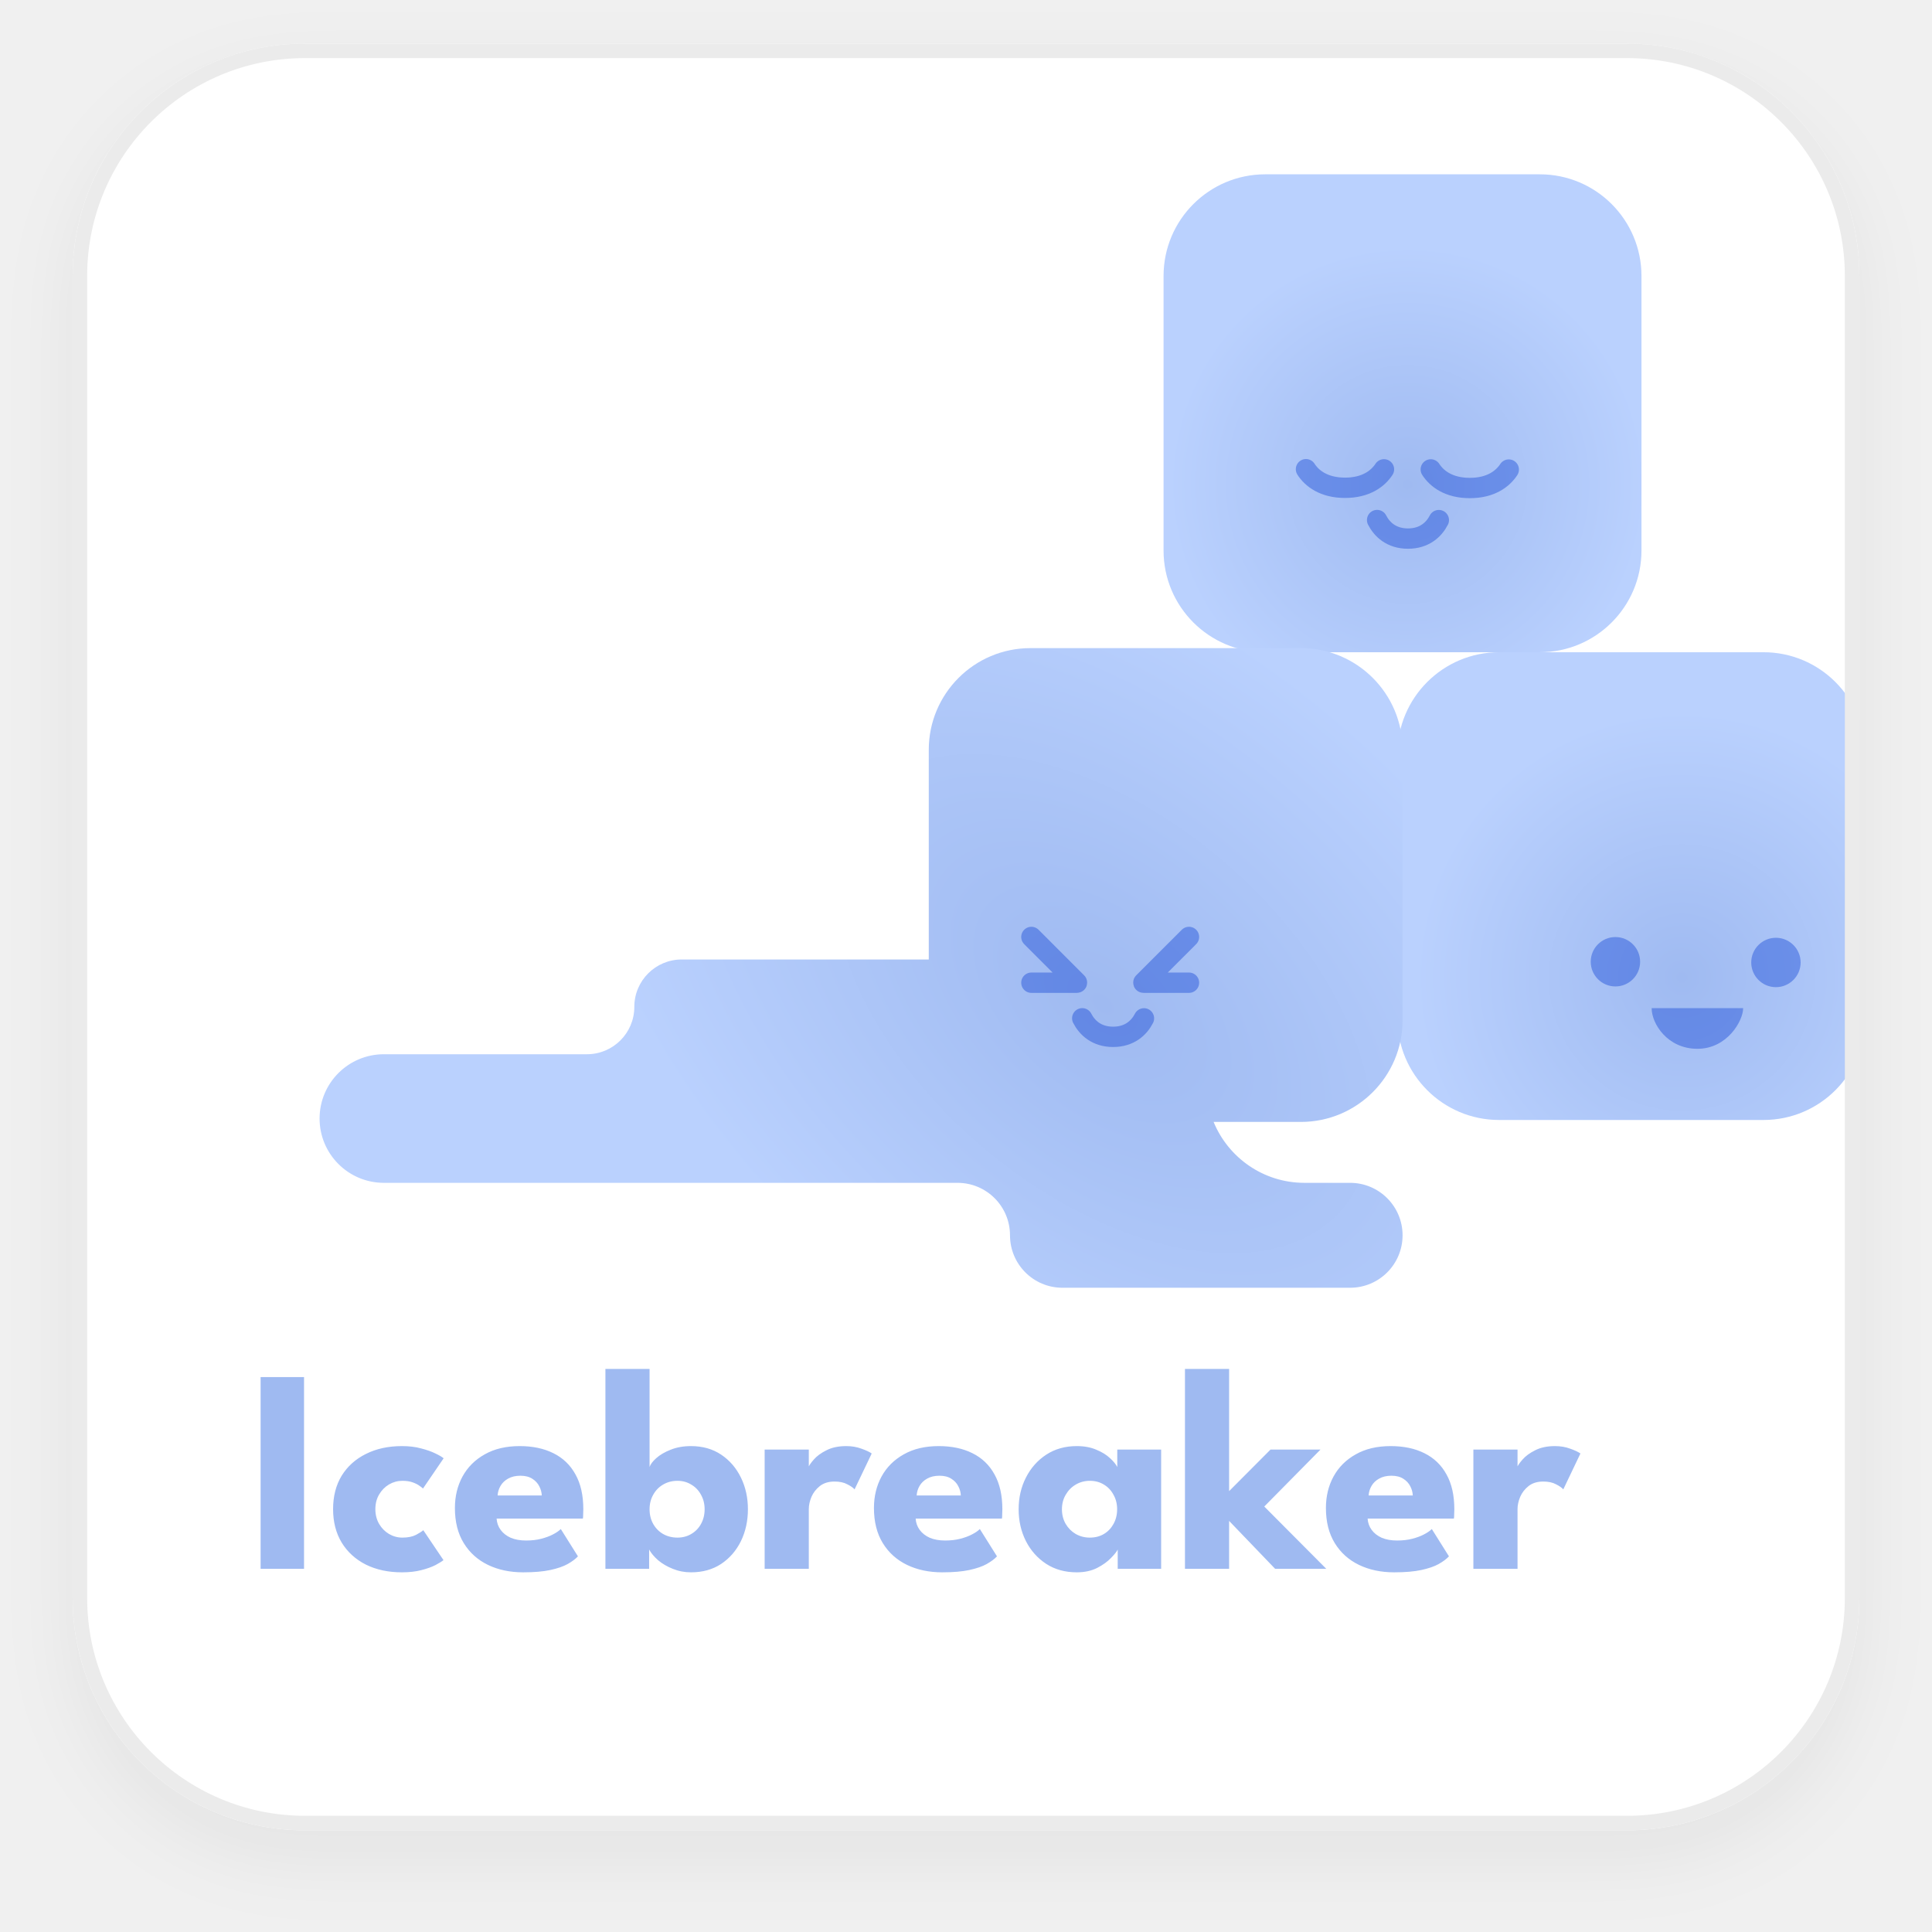
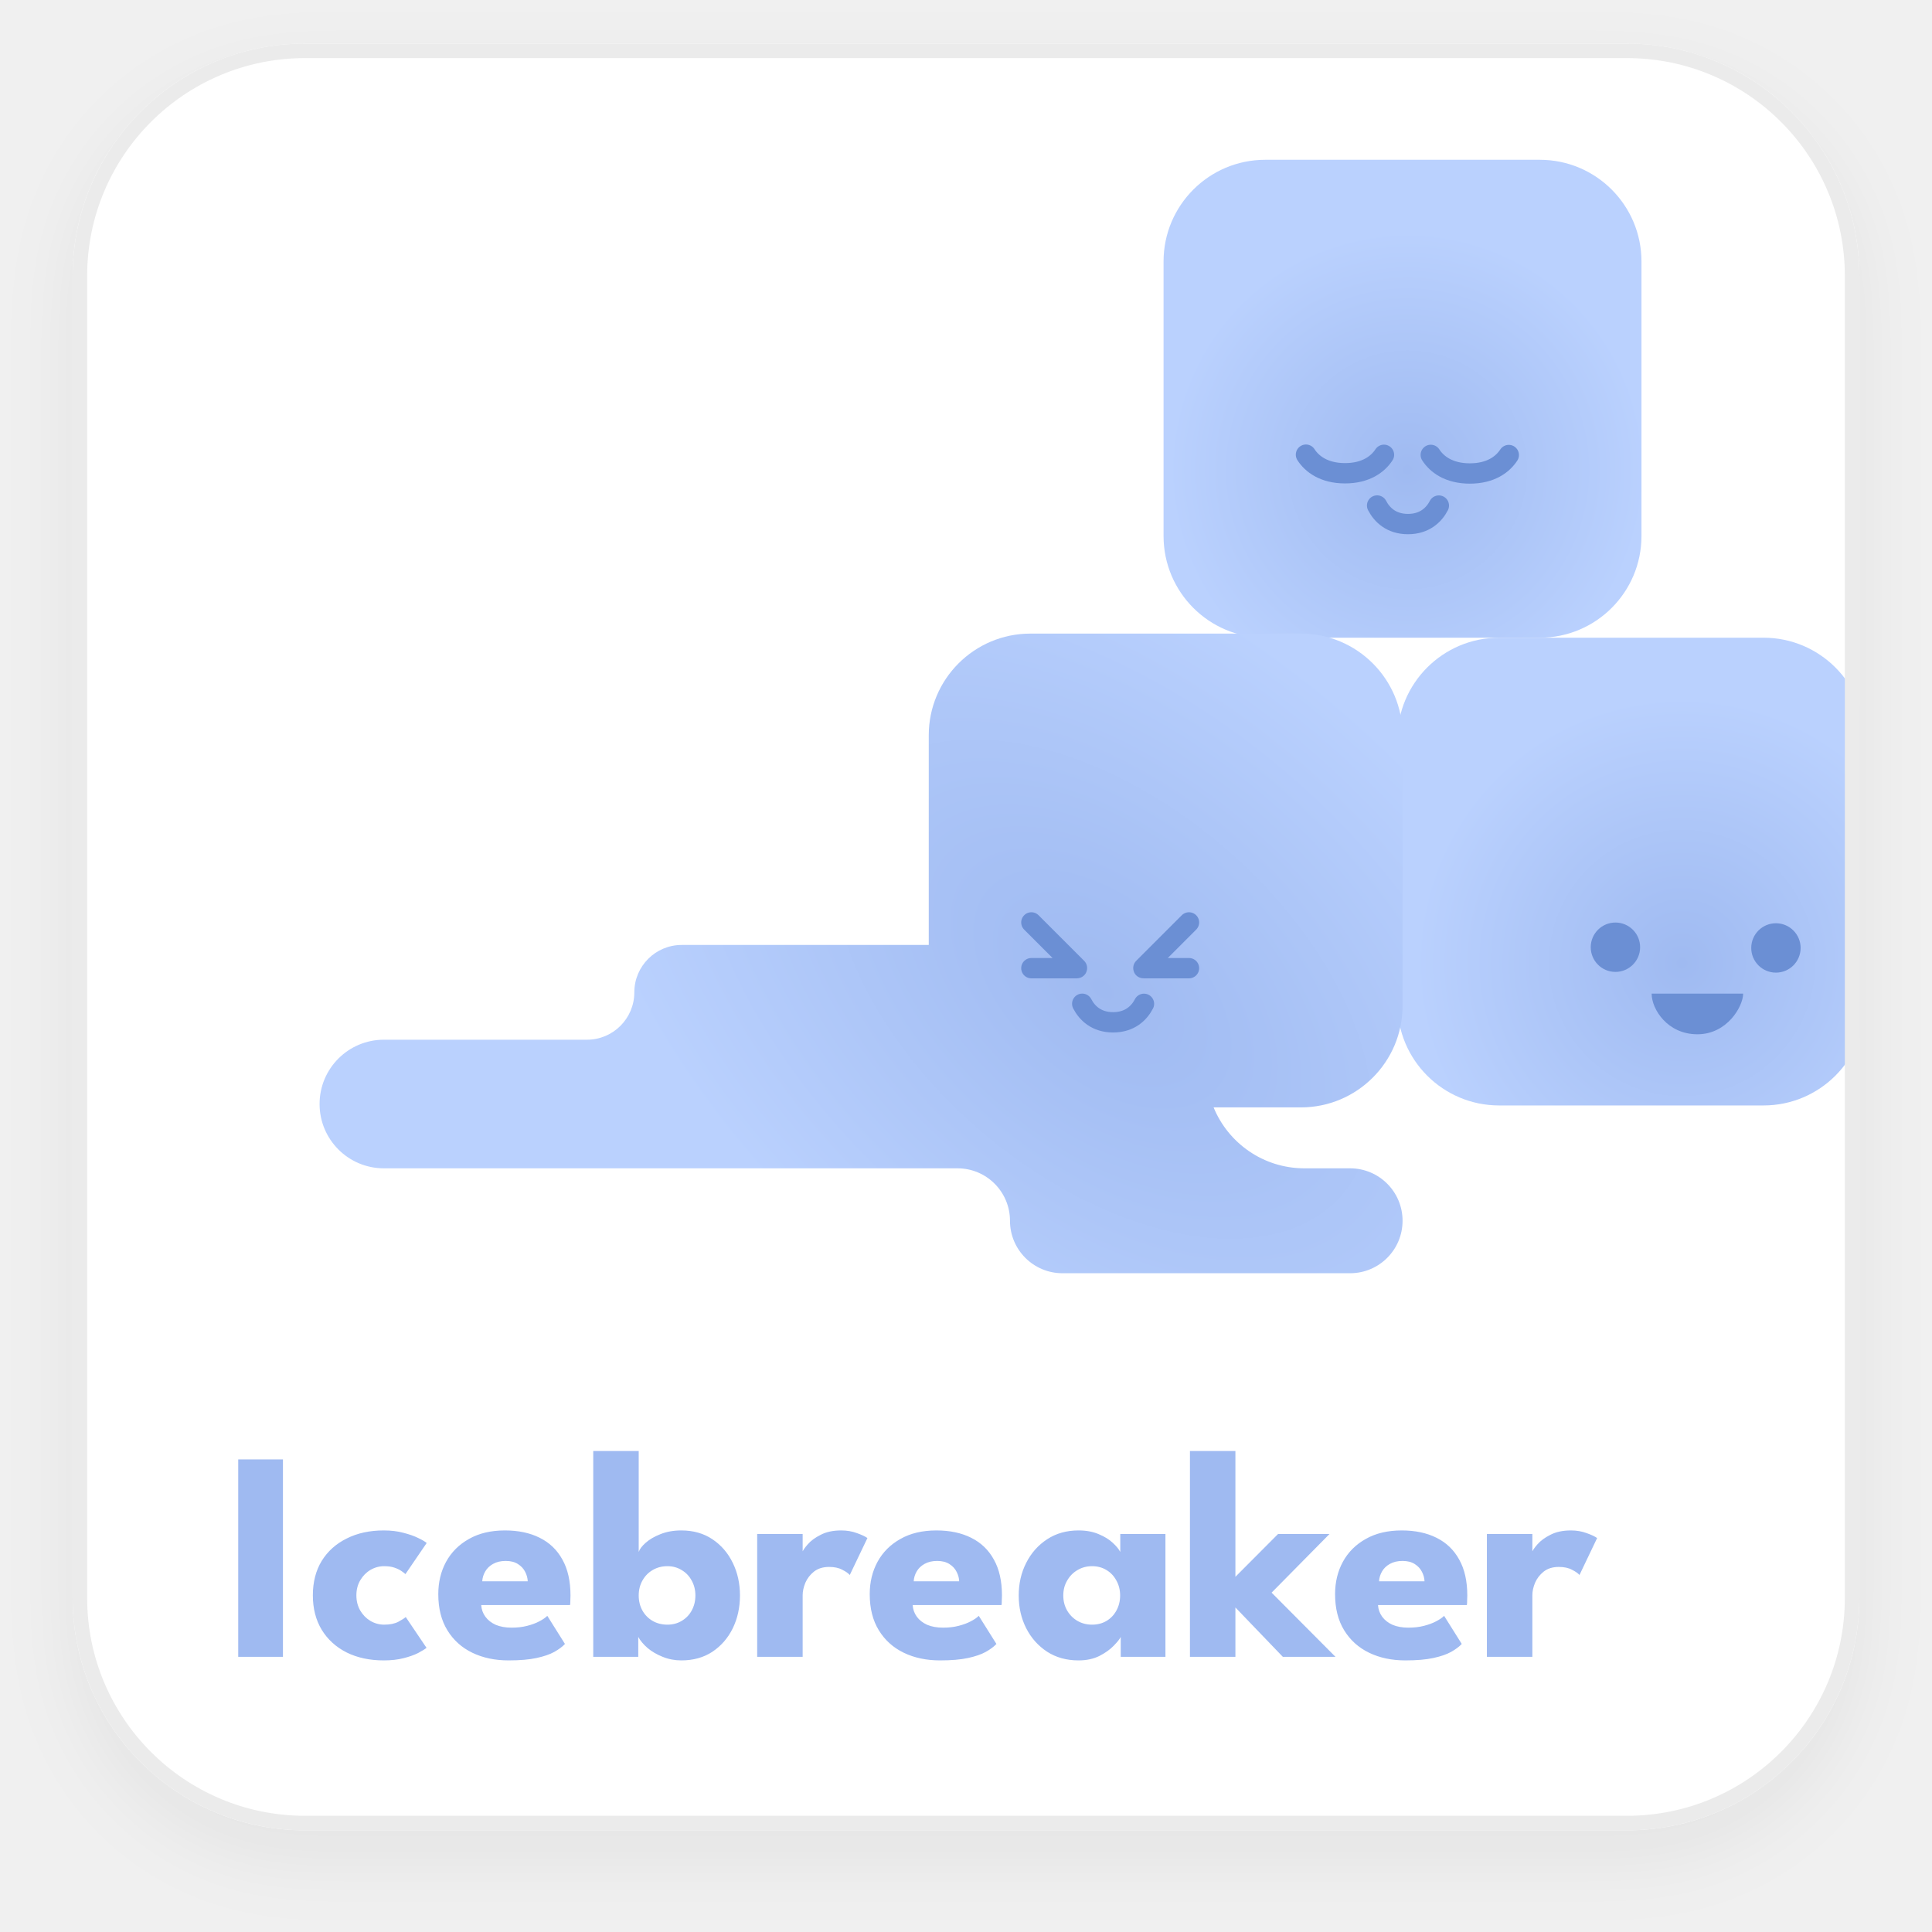
<svg xmlns="http://www.w3.org/2000/svg" width="133" height="133" viewBox="0 0 133 133" fill="none">
-   <g filter="url(#filter0_d_1247_12489)">
-     <g clip-path="url(#clip0_1247_12489)">
+   <g filter="url(#filter0_d_ib)">
+     <g clip-path="url(#clip0_ib)">
      <rect x="5" y="3" width="123" height="123" rx="16" fill="white" />
-       <path d="M17.94 94.8H20.93V108H17.94V94.8ZM27.7 105.85C28.08 105.85 28.393 105.787 28.64 105.66C28.887 105.527 29.053 105.42 29.14 105.34L30.53 107.4C30.424 107.487 30.24 107.6 29.98 107.74C29.72 107.873 29.393 107.99 29 108.09C28.613 108.19 28.17 108.24 27.67 108.24C26.73 108.24 25.904 108.063 25.19 107.71C24.477 107.35 23.92 106.843 23.52 106.19C23.127 105.537 22.93 104.77 22.93 103.89C22.93 103.003 23.127 102.237 23.52 101.59C23.92 100.943 24.477 100.443 25.19 100.09C25.904 99.73 26.73 99.55 27.67 99.55C28.163 99.55 28.604 99.603 28.99 99.71C29.384 99.81 29.713 99.927 29.98 100.06C30.247 100.187 30.433 100.297 30.54 100.39L29.12 102.47C29.073 102.423 28.987 102.357 28.86 102.27C28.74 102.183 28.584 102.107 28.39 102.04C28.197 101.973 27.967 101.94 27.7 101.94C27.373 101.94 27.067 102.023 26.78 102.19C26.5 102.357 26.273 102.587 26.1 102.88C25.927 103.173 25.84 103.51 25.84 103.89C25.84 104.27 25.927 104.61 26.1 104.91C26.273 105.203 26.5 105.433 26.78 105.6C27.067 105.767 27.373 105.85 27.7 105.85ZM34.186 104.54C34.206 104.833 34.299 105.093 34.466 105.32C34.632 105.547 34.862 105.727 35.156 105.86C35.456 105.987 35.809 106.05 36.216 106.05C36.602 106.05 36.949 106.01 37.256 105.93C37.569 105.85 37.839 105.75 38.066 105.63C38.299 105.51 38.479 105.387 38.606 105.26L39.786 107.14C39.619 107.32 39.382 107.497 39.076 107.67C38.776 107.837 38.379 107.973 37.886 108.08C37.392 108.187 36.769 108.24 36.016 108.24C35.109 108.24 34.302 108.07 33.596 107.73C32.889 107.39 32.332 106.89 31.926 106.23C31.519 105.57 31.316 104.763 31.316 103.81C31.316 103.01 31.489 102.29 31.836 101.65C32.189 101.003 32.699 100.493 33.366 100.12C34.032 99.74 34.836 99.55 35.776 99.55C36.669 99.55 37.442 99.713 38.096 100.04C38.756 100.367 39.262 100.853 39.616 101.5C39.976 102.14 40.156 102.94 40.156 103.9C40.156 103.953 40.152 104.06 40.146 104.22C40.146 104.38 40.139 104.487 40.126 104.54H34.186ZM37.296 102.95C37.289 102.737 37.232 102.527 37.126 102.32C37.019 102.107 36.859 101.933 36.646 101.8C36.432 101.66 36.159 101.59 35.826 101.59C35.492 101.59 35.209 101.657 34.976 101.79C34.749 101.917 34.576 102.083 34.456 102.29C34.336 102.497 34.269 102.717 34.256 102.95H37.296ZM41.677 108V94.24H44.717V100.99C44.777 100.803 44.93 100.6 45.177 100.38C45.43 100.153 45.76 99.96 46.167 99.8C46.58 99.633 47.047 99.55 47.567 99.55C48.367 99.55 49.06 99.747 49.647 100.14C50.233 100.533 50.687 101.06 51.007 101.72C51.327 102.373 51.487 103.1 51.487 103.9C51.487 104.7 51.327 105.43 51.007 106.09C50.687 106.743 50.233 107.267 49.647 107.66C49.06 108.047 48.367 108.24 47.567 108.24C47.127 108.24 46.71 108.16 46.317 108C45.93 107.847 45.593 107.65 45.307 107.41C45.027 107.163 44.82 106.917 44.687 106.67V108H41.677ZM48.507 103.9C48.507 103.527 48.423 103.193 48.257 102.9C48.097 102.6 47.873 102.367 47.587 102.2C47.307 102.027 46.99 101.94 46.637 101.94C46.27 101.94 45.94 102.027 45.647 102.2C45.36 102.367 45.133 102.6 44.967 102.9C44.8 103.193 44.717 103.527 44.717 103.9C44.717 104.273 44.8 104.61 44.967 104.91C45.133 105.203 45.36 105.433 45.647 105.6C45.94 105.767 46.27 105.85 46.637 105.85C46.99 105.85 47.307 105.767 47.587 105.6C47.873 105.433 48.097 105.203 48.257 104.91C48.423 104.61 48.507 104.273 48.507 103.9ZM55.679 108H52.639V99.79H55.679V101.06H55.629C55.682 100.907 55.812 100.713 56.019 100.48C56.225 100.24 56.515 100.027 56.889 99.84C57.262 99.647 57.719 99.55 58.259 99.55C58.639 99.55 58.989 99.61 59.309 99.73C59.629 99.843 59.862 99.953 60.009 100.06L58.829 102.53C58.735 102.417 58.569 102.3 58.329 102.18C58.095 102.053 57.802 101.99 57.449 101.99C57.042 101.99 56.705 102.093 56.439 102.3C56.179 102.507 55.985 102.757 55.859 103.05C55.739 103.343 55.679 103.62 55.679 103.88V108ZM63.033 104.54C63.053 104.833 63.147 105.093 63.313 105.32C63.48 105.547 63.71 105.727 64.003 105.86C64.303 105.987 64.657 106.05 65.063 106.05C65.45 106.05 65.797 106.01 66.103 105.93C66.417 105.85 66.687 105.75 66.913 105.63C67.147 105.51 67.327 105.387 67.453 105.26L68.633 107.14C68.467 107.32 68.23 107.497 67.923 107.67C67.623 107.837 67.227 107.973 66.733 108.08C66.24 108.187 65.617 108.24 64.863 108.24C63.957 108.24 63.15 108.07 62.443 107.73C61.737 107.39 61.18 106.89 60.773 106.23C60.367 105.57 60.163 104.763 60.163 103.81C60.163 103.01 60.337 102.29 60.683 101.65C61.037 101.003 61.547 100.493 62.213 100.12C62.88 99.74 63.683 99.55 64.623 99.55C65.517 99.55 66.29 99.713 66.943 100.04C67.603 100.367 68.11 100.853 68.463 101.5C68.823 102.14 69.003 102.94 69.003 103.9C69.003 103.953 69 104.06 68.993 104.22C68.993 104.38 68.987 104.487 68.973 104.54H63.033ZM66.143 102.95C66.137 102.737 66.08 102.527 65.973 102.32C65.867 102.107 65.707 101.933 65.493 101.8C65.28 101.66 65.007 101.59 64.673 101.59C64.34 101.59 64.057 101.657 63.823 101.79C63.597 101.917 63.423 102.083 63.303 102.29C63.183 102.497 63.117 102.717 63.103 102.95H66.143ZM76.944 108V106.67C76.884 106.803 76.731 106.997 76.484 107.25C76.244 107.503 75.924 107.733 75.524 107.94C75.124 108.14 74.658 108.24 74.124 108.24C73.324 108.24 72.624 108.047 72.024 107.66C71.424 107.267 70.958 106.743 70.624 106.09C70.291 105.43 70.124 104.7 70.124 103.9C70.124 103.1 70.291 102.373 70.624 101.72C70.958 101.06 71.424 100.533 72.024 100.14C72.624 99.747 73.324 99.55 74.124 99.55C74.638 99.55 75.088 99.633 75.474 99.8C75.861 99.96 76.174 100.153 76.414 100.38C76.654 100.6 76.821 100.803 76.914 100.99V99.79H79.934V108H76.944ZM73.104 103.9C73.104 104.273 73.191 104.61 73.364 104.91C73.538 105.203 73.768 105.433 74.054 105.6C74.348 105.767 74.671 105.85 75.024 105.85C75.391 105.85 75.714 105.767 75.994 105.6C76.274 105.433 76.494 105.203 76.654 104.91C76.821 104.61 76.904 104.273 76.904 103.9C76.904 103.527 76.821 103.193 76.654 102.9C76.494 102.6 76.274 102.367 75.994 102.2C75.714 102.027 75.391 101.94 75.024 101.94C74.671 101.94 74.348 102.027 74.054 102.2C73.768 102.367 73.538 102.6 73.364 102.9C73.191 103.193 73.104 103.527 73.104 103.9ZM87.463 99.79H90.903L87.033 103.71L91.303 108H87.783L84.613 104.7V108H81.573V94.24H84.613V102.65L87.463 99.79ZM94.147 104.54C94.167 104.833 94.26 105.093 94.427 105.32C94.593 105.547 94.823 105.727 95.117 105.86C95.417 105.987 95.77 106.05 96.177 106.05C96.563 106.05 96.91 106.01 97.217 105.93C97.53 105.85 97.8 105.75 98.027 105.63C98.26 105.51 98.44 105.387 98.567 105.26L99.747 107.14C99.58 107.32 99.343 107.497 99.037 107.67C98.737 107.837 98.34 107.973 97.847 108.08C97.353 108.187 96.73 108.24 95.977 108.24C95.07 108.24 94.263 108.07 93.557 107.73C92.85 107.39 92.293 106.89 91.887 106.23C91.48 105.57 91.277 104.763 91.277 103.81C91.277 103.01 91.45 102.29 91.797 101.65C92.15 101.003 92.66 100.493 93.327 100.12C93.993 99.74 94.797 99.55 95.737 99.55C96.63 99.55 97.403 99.713 98.057 100.04C98.717 100.367 99.223 100.853 99.577 101.5C99.937 102.14 100.117 102.94 100.117 103.9C100.117 103.953 100.113 104.06 100.107 104.22C100.107 104.38 100.1 104.487 100.087 104.54H94.147ZM97.257 102.95C97.25 102.737 97.193 102.527 97.087 102.32C96.98 102.107 96.82 101.933 96.607 101.8C96.393 101.66 96.12 101.59 95.787 101.59C95.453 101.59 95.17 101.657 94.937 101.79C94.71 101.917 94.537 102.083 94.417 102.29C94.297 102.497 94.23 102.717 94.217 102.95H97.257ZM104.468 108H101.428V99.79H104.468V101.06H104.418C104.471 100.907 104.601 100.713 104.808 100.48C105.014 100.24 105.304 100.027 105.678 99.84C106.051 99.647 106.508 99.55 107.048 99.55C107.428 99.55 107.778 99.61 108.098 99.73C108.418 99.843 108.651 99.953 108.798 100.06L107.618 102.53C107.524 102.417 107.358 102.3 107.118 102.18C106.884 102.053 106.591 101.99 106.238 101.99C105.831 101.99 105.494 102.093 105.228 102.3C104.968 102.507 104.774 102.757 104.648 103.05C104.528 103.343 104.468 103.62 104.468 103.88V108Z" fill="#9FBAF1" />
-       <rect x="96.2" y="44.9" width="32.2" height="32.2" rx="7" fill="url(#paint0_radial_1247_12489)" />
-       <g style="mix-blend-mode:multiply">
-         <circle cx="111.207" cy="66.207" r="1.7" transform="rotate(0.256274 111.207 66.2074)" fill="#9FBAF1" />
+       <g transform="translate(22, 11) scale(0.70)">
+         <rect x="106" y="47" width="46" height="46" rx="10" fill="url(#paint0_radial_ib)" />
+         <circle cx="127.439" cy="77.439" r="2.428" transform="rotate(0.256274 127.439 77.4392)" fill="#6B8FD4" />
+         <circle cx="143.223" cy="77.51" r="2.428" transform="rotate(0.256274 143.223 77.5097)" fill="#6B8FD4" />
+         <path d="M139.99 82H131.01C131.004 82 131 82.004 131 82.01C131.007 83.549 132.561 86 135.5 86C138.438 86 139.992 83.245 140 82.01C140 82.004 139.996 82 139.99 82Z" fill="#6B8FD4" />
+         <rect x="83" y="0" width="47" height="47" rx="10" fill="url(#paint1_radial_ib)" />
+         <path d="M116.951 29.036C116.358 29.945 115.175 30.854 113.11 30.85C111.045 30.846 109.867 29.934 109.279 29.022" stroke="#6B8FD4" stroke-width="2" stroke-linecap="round" />
+         <path d="M104.677 29.014C104.084 29.923 102.901 30.832 100.836 30.828C98.771 30.824 97.593 29.912 97.005 29" stroke="#6B8FD4" stroke-width="2" stroke-linecap="round" />
+         <path d="M110.073 34.006C109.605 34.916 108.67 35.826 107.035 35.824C105.401 35.823 104.468 34.911 104.002 34" stroke="#6B8FD4" stroke-width="2" stroke-linecap="round" />
+         <path d="M96.505 46.596C102.028 46.596 106.505 51.073 106.505 56.596V83.191C106.505 88.714 102.028 93.191 96.505 93.191H87.921C89.363 96.706 92.818 99.183 96.853 99.183H101.346C104.195 99.183 106.505 101.492 106.505 104.341C106.505 107.19 104.195 109.5 101.346 109.5H73.056C70.207 109.5 67.897 107.19 67.897 104.341C67.896 101.492 65.587 99.183 62.738 99.183H6.323C2.831 99.182 0 96.351 0 92.858C0 89.366 2.831 86.535 6.323 86.535H26.293C28.866 86.535 30.953 84.448 30.953 81.875C30.953 79.302 33.039 77.216 35.612 77.216H59.909V56.596C59.909 51.073 64.386 46.596 69.909 46.596H96.505Z" fill="url(#paint2_radial_ib)" />
+         <path d="M81.073 83.006C80.605 83.916 79.67 84.826 78.035 84.824C76.401 84.823 75.468 83.911 75.002 83" stroke="#6B8FD4" stroke-width="2" stroke-linecap="round" />
+         <path d="M70 75L74.483 79.483C74.489 79.489 74.485 79.5 74.476 79.5H70" stroke="#6B8FD4" stroke-width="2" stroke-linecap="round" />
+         <path d="M85.5 75L81.017 79.483C81.011 79.489 81.015 79.5 81.024 79.5H85.5" stroke="#6B8FD4" stroke-width="2" stroke-linecap="round" />
      </g>
-       <g style="mix-blend-mode:multiply">
-         <circle cx="122.256" cy="66.257" r="1.7" transform="rotate(0.256274 122.256 66.2567)" fill="#9FBAF1" />
-       </g>
-       <g style="mix-blend-mode:multiply">
-         <path d="M119.993 69.4H113.707C113.703 69.4 113.7 69.403 113.7 69.407C113.705 70.484 114.793 72.2 116.85 72.2C118.907 72.2 119.995 70.272 120 69.407C120 69.403 119.997 69.4 119.993 69.4Z" fill="#9FBAF1" />
-       </g>
-       <rect x="80.1" y="12" width="32.9" height="32.9" rx="7" fill="url(#paint1_radial_1247_12489)" />
-       <g style="mix-blend-mode:multiply">
-         <path d="M103.865 32.325C103.45 32.962 102.622 33.598 101.177 33.595C99.731 33.593 98.907 32.954 98.495 32.315" stroke="#9FBAF1" stroke-width="1.4" stroke-linecap="round" />
-       </g>
-       <g style="mix-blend-mode:multiply">
-         <path d="M95.274 32.31C94.859 32.946 94.031 33.582 92.585 33.58C91.139 33.577 90.315 32.938 89.904 32.3" stroke="#9FBAF1" stroke-width="1.4" stroke-linecap="round" />
-       </g>
-       <g style="mix-blend-mode:multiply">
-         <path d="M99.05 35.804C98.723 36.442 98.068 37.078 96.924 37.077C95.78 37.076 95.127 36.438 94.801 35.8" stroke="#9FBAF1" stroke-width="1.4" stroke-linecap="round" />
-       </g>
-       <path d="M89.554 44.617C93.42 44.617 96.554 47.751 96.554 51.617V70.234C96.554 74.1 93.42 77.234 89.554 77.234H83.545C84.555 79.694 86.973 81.427 89.797 81.427H92.943C94.937 81.428 96.554 83.044 96.554 85.039C96.554 87.033 94.937 88.65 92.943 88.65H73.139C71.145 88.65 69.529 87.033 69.529 85.039C69.529 83.044 67.912 81.428 65.917 81.427H26.427C23.982 81.427 22 79.445 22 77.001C22 74.556 23.982 72.574 26.427 72.574H40.406C42.207 72.574 43.667 71.114 43.667 69.312C43.667 67.511 45.128 66.052 46.929 66.052H63.937V51.617C63.937 47.751 67.071 44.617 70.937 44.617H89.554Z" fill="url(#paint2_radial_1247_12489)" />
-       <g style="mix-blend-mode:multiply">
-         <path d="M78.751 70.104C78.424 70.742 77.769 71.378 76.625 71.377C75.481 71.376 74.828 70.738 74.502 70.1" stroke="#9FBAF1" stroke-width="1.4" stroke-linecap="round" />
-       </g>
-       <g style="mix-blend-mode:multiply">
-         <path d="M71.001 64.5L74.138 67.638C74.143 67.642 74.14 67.65 74.134 67.65H71.001" stroke="#9FBAF1" stroke-width="1.4" stroke-linecap="round" />
-       </g>
-       <g style="mix-blend-mode:multiply">
-         <path d="M81.85 64.5L78.712 67.638C78.708 67.642 78.711 67.65 78.717 67.65H81.85" stroke="#9FBAF1" stroke-width="1.4" stroke-linecap="round" />
+       <g transform="translate(-1.2, 80) scale(0.792)" fill="#9FBAF1">
+         <path d="M22.222 25.84H26.109V43H22.222V25.84ZM34.91 40.205C35.404 40.205 35.812 40.123 36.132 39.958C36.453 39.785 36.669 39.646 36.782 39.542L38.589 42.22C38.45 42.333 38.212 42.48 37.874 42.662C37.536 42.835 37.111 42.987 36.6 43.117C36.097 43.247 35.521 43.312 34.871 43.312C33.649 43.312 32.575 43.082 31.647 42.623C30.72 42.155 29.996 41.496 29.476 40.647C28.965 39.798 28.709 38.801 28.709 37.657C28.709 36.504 28.965 35.508 29.476 34.667C29.996 33.826 30.72 33.176 31.647 32.717C32.575 32.249 33.649 32.015 34.871 32.015C35.513 32.015 36.084 32.084 36.587 32.223C37.099 32.353 37.528 32.505 37.874 32.678C38.221 32.843 38.464 32.986 38.602 33.107L36.756 35.811C36.696 35.75 36.583 35.664 36.418 35.551C36.262 35.438 36.059 35.339 35.807 35.252C35.556 35.165 35.257 35.122 34.91 35.122C34.486 35.122 34.087 35.23 33.714 35.447C33.35 35.664 33.056 35.963 32.83 36.344C32.605 36.725 32.492 37.163 32.492 37.657C32.492 38.151 32.605 38.593 32.83 38.983C33.056 39.364 33.35 39.663 33.714 39.88C34.087 40.097 34.486 40.205 34.91 40.205ZM43.342 38.502C43.367 38.883 43.489 39.221 43.706 39.516C43.922 39.811 44.221 40.045 44.602 40.218C44.992 40.383 45.452 40.465 45.98 40.465C46.483 40.465 46.934 40.413 47.333 40.309C47.74 40.205 48.091 40.075 48.386 39.919C48.689 39.763 48.923 39.603 49.087 39.438L50.621 41.882C50.405 42.116 50.097 42.346 49.699 42.571C49.309 42.788 48.793 42.965 48.151 43.104C47.51 43.243 46.7 43.312 45.721 43.312C44.542 43.312 43.493 43.091 42.575 42.649C41.656 42.207 40.932 41.557 40.404 40.699C39.875 39.841 39.611 38.792 39.611 37.553C39.611 36.513 39.836 35.577 40.286 34.745C40.746 33.904 41.409 33.241 42.276 32.756C43.142 32.262 44.187 32.015 45.408 32.015C46.57 32.015 47.575 32.227 48.425 32.652C49.282 33.077 49.941 33.709 50.401 34.55C50.868 35.382 51.102 36.422 51.102 37.67C51.102 37.739 51.098 37.878 51.09 38.086C51.09 38.294 51.081 38.433 51.063 38.502H43.342ZM47.385 36.435C47.376 36.158 47.302 35.885 47.163 35.616C47.025 35.339 46.817 35.113 46.539 34.94C46.262 34.758 45.907 34.667 45.474 34.667C45.04 34.667 44.672 34.754 44.368 34.927C44.074 35.092 43.849 35.308 43.693 35.577C43.536 35.846 43.45 36.132 43.432 36.435H47.385ZM53.08 43V25.112H57.032V33.887C57.11 33.644 57.309 33.38 57.63 33.094C57.959 32.799 58.388 32.548 58.917 32.34C59.454 32.123 60.061 32.015 60.737 32.015C61.777 32.015 62.678 32.271 63.441 32.782C64.203 33.293 64.793 33.978 65.209 34.836C65.625 35.685 65.833 36.63 65.833 37.67C65.833 38.71 65.625 39.659 65.209 40.517C64.793 41.366 64.203 42.047 63.441 42.558C62.678 43.061 61.777 43.312 60.737 43.312C60.165 43.312 59.623 43.208 59.112 43C58.609 42.801 58.171 42.545 57.799 42.233C57.435 41.912 57.166 41.592 56.993 41.271V43H53.08ZM61.959 37.67C61.959 37.185 61.85 36.751 61.634 36.37C61.426 35.98 61.135 35.677 60.763 35.46C60.399 35.235 59.987 35.122 59.528 35.122C59.051 35.122 58.622 35.235 58.241 35.46C57.868 35.677 57.573 35.98 57.357 36.37C57.14 36.751 57.032 37.185 57.032 37.67C57.032 38.155 57.14 38.593 57.357 38.983C57.573 39.364 57.868 39.663 58.241 39.88C58.622 40.097 59.051 40.205 59.528 40.205C59.987 40.205 60.399 40.097 60.763 39.88C61.135 39.663 61.426 39.364 61.634 38.983C61.85 38.593 61.959 38.155 61.959 37.67ZM71.282 43H67.33V32.327H71.282V33.978H71.217C71.287 33.779 71.456 33.527 71.724 33.224C71.993 32.912 72.37 32.635 72.855 32.392C73.341 32.141 73.934 32.015 74.636 32.015C75.13 32.015 75.585 32.093 76.001 32.249C76.417 32.396 76.721 32.539 76.911 32.678L75.377 35.889C75.256 35.742 75.039 35.59 74.727 35.434C74.424 35.269 74.043 35.187 73.583 35.187C73.055 35.187 72.617 35.321 72.27 35.59C71.932 35.859 71.681 36.184 71.516 36.565C71.36 36.946 71.282 37.306 71.282 37.644V43ZM80.844 38.502C80.87 38.883 80.991 39.221 81.207 39.516C81.424 39.811 81.723 40.045 82.105 40.218C82.495 40.383 82.954 40.465 83.483 40.465C83.985 40.465 84.436 40.413 84.835 40.309C85.242 40.205 85.593 40.075 85.888 39.919C86.191 39.763 86.425 39.603 86.59 39.438L88.124 41.882C87.907 42.116 87.599 42.346 87.201 42.571C86.811 42.788 86.295 42.965 85.653 43.104C85.012 43.243 84.202 43.312 83.222 43.312C82.044 43.312 80.995 43.091 80.076 42.649C79.158 42.207 78.434 41.557 77.906 40.699C77.377 39.841 77.112 38.792 77.112 37.553C77.112 36.513 77.338 35.577 77.788 34.745C78.248 33.904 78.911 33.241 79.778 32.756C80.644 32.262 81.689 32.015 82.91 32.015C84.072 32.015 85.077 32.227 85.927 32.652C86.784 33.077 87.443 33.709 87.903 34.55C88.371 35.382 88.605 36.422 88.605 37.67C88.605 37.739 88.6 37.878 88.591 38.086C88.591 38.294 88.583 38.433 88.566 38.502H80.844ZM84.886 36.435C84.878 36.158 84.804 35.885 84.665 35.616C84.527 35.339 84.319 35.113 84.041 34.94C83.764 34.758 83.409 34.667 82.975 34.667C82.542 34.667 82.174 34.754 81.871 34.927C81.576 35.092 81.35 35.308 81.195 35.577C81.038 35.846 80.952 36.132 80.934 36.435H84.886ZM98.928 43V41.271C98.85 41.444 98.65 41.696 98.33 42.025C98.018 42.354 97.602 42.653 97.082 42.922C96.562 43.182 95.955 43.312 95.262 43.312C94.222 43.312 93.312 43.061 92.532 42.558C91.752 42.047 91.145 41.366 90.712 40.517C90.278 39.659 90.062 38.71 90.062 37.67C90.062 36.63 90.278 35.685 90.712 34.836C91.145 33.978 91.752 33.293 92.532 32.782C93.312 32.271 94.222 32.015 95.262 32.015C95.929 32.015 96.514 32.123 97.017 32.34C97.519 32.548 97.927 32.799 98.239 33.094C98.551 33.38 98.767 33.644 98.889 33.887V32.327H102.815V43H98.928ZM93.936 37.67C93.936 38.155 94.048 38.593 94.274 38.983C94.499 39.364 94.798 39.663 95.171 39.88C95.552 40.097 95.972 40.205 96.432 40.205C96.908 40.205 97.329 40.097 97.693 39.88C98.057 39.663 98.343 39.364 98.551 38.983C98.767 38.593 98.876 38.155 98.876 37.67C98.876 37.185 98.767 36.751 98.551 36.37C98.343 35.98 98.057 35.677 97.693 35.46C97.329 35.235 96.908 35.122 96.432 35.122C95.972 35.122 95.552 35.235 95.171 35.46C94.798 35.677 94.499 35.98 94.274 36.37C94.048 36.751 93.936 37.185 93.936 37.67ZM112.602 32.327H117.074L112.043 37.423L117.594 43H113.018L108.897 38.71V43H104.945V25.112H108.897V36.045L112.602 32.327ZM121.291 38.502C121.317 38.883 121.438 39.221 121.655 39.516C121.871 39.811 122.17 40.045 122.552 40.218C122.942 40.383 123.401 40.465 123.93 40.465C124.432 40.465 124.883 40.413 125.282 40.309C125.689 40.205 126.04 40.075 126.335 39.919C126.638 39.763 126.872 39.603 127.037 39.438L128.571 41.882C128.354 42.116 128.046 42.346 127.648 42.571C127.258 42.788 126.742 42.965 126.101 43.104C125.459 43.243 124.649 43.312 123.67 43.312C122.491 43.312 121.442 43.091 120.524 42.649C119.605 42.207 118.881 41.557 118.353 40.699C117.824 39.841 117.56 38.792 117.56 37.553C117.56 36.513 117.785 35.577 118.236 34.745C118.695 33.904 119.358 33.241 120.225 32.756C121.091 32.262 122.136 32.015 123.358 32.015C124.519 32.015 125.524 32.227 126.374 32.652C127.232 33.077 127.89 33.709 128.35 34.55C128.818 35.382 129.052 36.422 129.052 37.67C129.052 37.739 129.047 37.878 129.039 38.086C129.039 38.294 129.03 38.433 129.013 38.502H121.291ZM125.334 36.435C125.325 36.158 125.251 35.885 125.113 35.616C124.974 35.339 124.766 35.113 124.489 34.94C124.211 34.758 123.856 34.667 123.423 34.667C122.989 34.667 122.621 34.754 122.318 34.927C122.023 35.092 121.798 35.308 121.642 35.577C121.486 35.846 121.399 36.132 121.382 36.435H125.334ZM134.708 43H130.756V32.327H134.708V33.978H134.643C134.712 33.779 134.881 33.527 135.15 33.224C135.419 32.912 135.796 32.635 136.281 32.392C136.766 32.141 137.36 32.015 138.062 32.015C138.556 32.015 139.011 32.093 139.427 32.249C139.843 32.396 140.146 32.539 140.337 32.678L138.803 35.889C138.682 35.742 138.465 35.59 138.153 35.434C137.85 35.269 137.468 35.187 137.009 35.187C136.48 35.187 136.043 35.321 135.696 35.59C135.358 35.859 135.107 36.184 134.942 36.565C134.786 36.946 134.708 37.306 134.708 37.644V43Z" />
      </g>
    </g>
    <rect x="5.5" y="3.5" width="122" height="122" rx="15.5" stroke="#EBEBEB" />
  </g>
  <defs>
-     <filter id="filter0_d_1247_12489" x="0" y="0" width="133" height="133" filterUnits="userSpaceOnUse" color-interpolation-filters="sRGB">
+     <filter id="filter0_d_ib" x="0" y="0" width="133" height="133" filterUnits="userSpaceOnUse" color-interpolation-filters="sRGB">
      <feFlood flood-opacity="0" result="BackgroundImageFix" />
      <feColorMatrix in="SourceAlpha" type="matrix" values="0 0 0 0 0 0 0 0 0 0 0 0 0 0 0 0 0 0 127 0" result="hardAlpha" />
      <feOffset dy="2" />
      <feGaussianBlur stdDeviation="2.5" />
      <feColorMatrix type="matrix" values="0 0 0 0 0 0 0 0 0 0 0 0 0 0 0 0 0 0 0.05 0" />
-       <feBlend mode="normal" in2="BackgroundImageFix" result="effect1_dropShadow_1247_12489" />
-       <feBlend mode="normal" in="SourceGraphic" in2="effect1_dropShadow_1247_12489" result="shape" />
+       <feBlend mode="normal" in2="BackgroundImageFix" result="effect1_dropShadow_ib" />
+       <feBlend mode="normal" in="SourceGraphic" in2="effect1_dropShadow_ib" result="shape" />
    </filter>
-     <radialGradient id="paint0_radial_1247_12489" cx="0" cy="0" r="1" gradientUnits="userSpaceOnUse" gradientTransform="translate(115.8 67.2999) rotate(107.745) scale(18.3742)">
+     <radialGradient id="paint0_radial_ib" cx="0" cy="0" r="1" gradientUnits="userSpaceOnUse" gradientTransform="translate(134 79) rotate(107.745) scale(26.2488)">
      <stop stop-color="#9FBAF1" />
      <stop offset="1" stop-color="#BAD1FE" />
    </radialGradient>
-     <radialGradient id="paint1_radial_1247_12489" cx="0" cy="0" r="1" gradientUnits="userSpaceOnUse" gradientTransform="translate(96.8999 33.35) rotate(90) scale(16.45)">
+     <radialGradient id="paint1_radial_ib" cx="0" cy="0" r="1" gradientUnits="userSpaceOnUse" gradientTransform="translate(107 30.5) rotate(90) scale(23.5)">
      <stop stop-color="#9FBAF1" />
      <stop offset="1" stop-color="#BAD1FE" />
    </radialGradient>
-     <radialGradient id="paint2_radial_1247_12489" cx="0" cy="0" r="1" gradientUnits="userSpaceOnUse" gradientTransform="translate(75.9005 69.0501) rotate(130.302) scale(25.7002 43.5136)">
+     <radialGradient id="paint2_radial_ib" cx="0" cy="0" r="1" gradientUnits="userSpaceOnUse" gradientTransform="translate(77 81.5) rotate(130.302) scale(36.7144 62.1621)">
      <stop stop-color="#9FBAF1" />
      <stop offset="1" stop-color="#BAD1FE" />
    </radialGradient>
-     <clipPath id="clip0_1247_12489">
+     <clipPath id="clip0_ib">
      <rect x="5" y="3" width="123" height="123" rx="16" fill="white" />
    </clipPath>
  </defs>
</svg>
